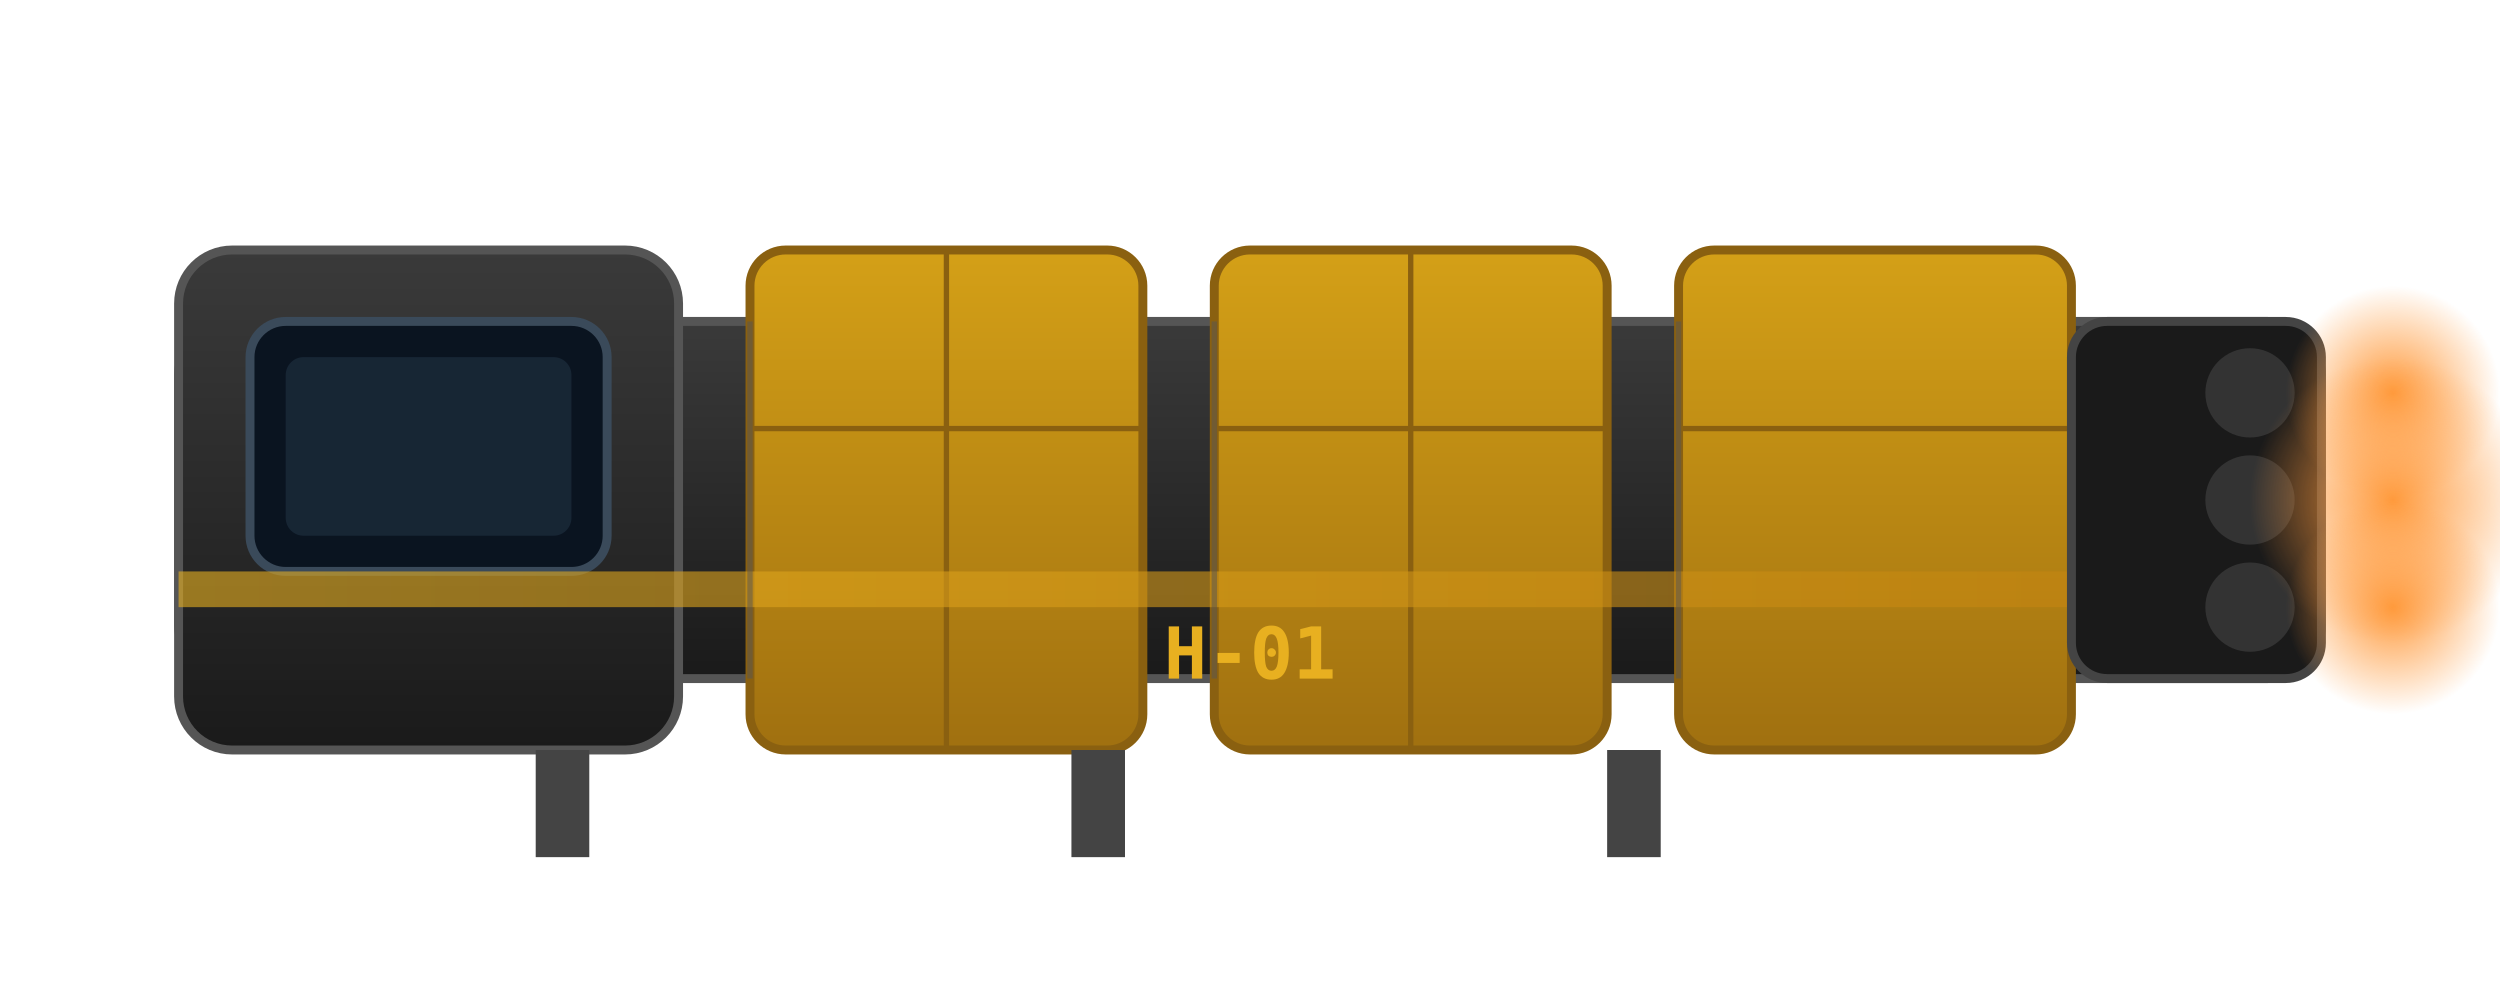
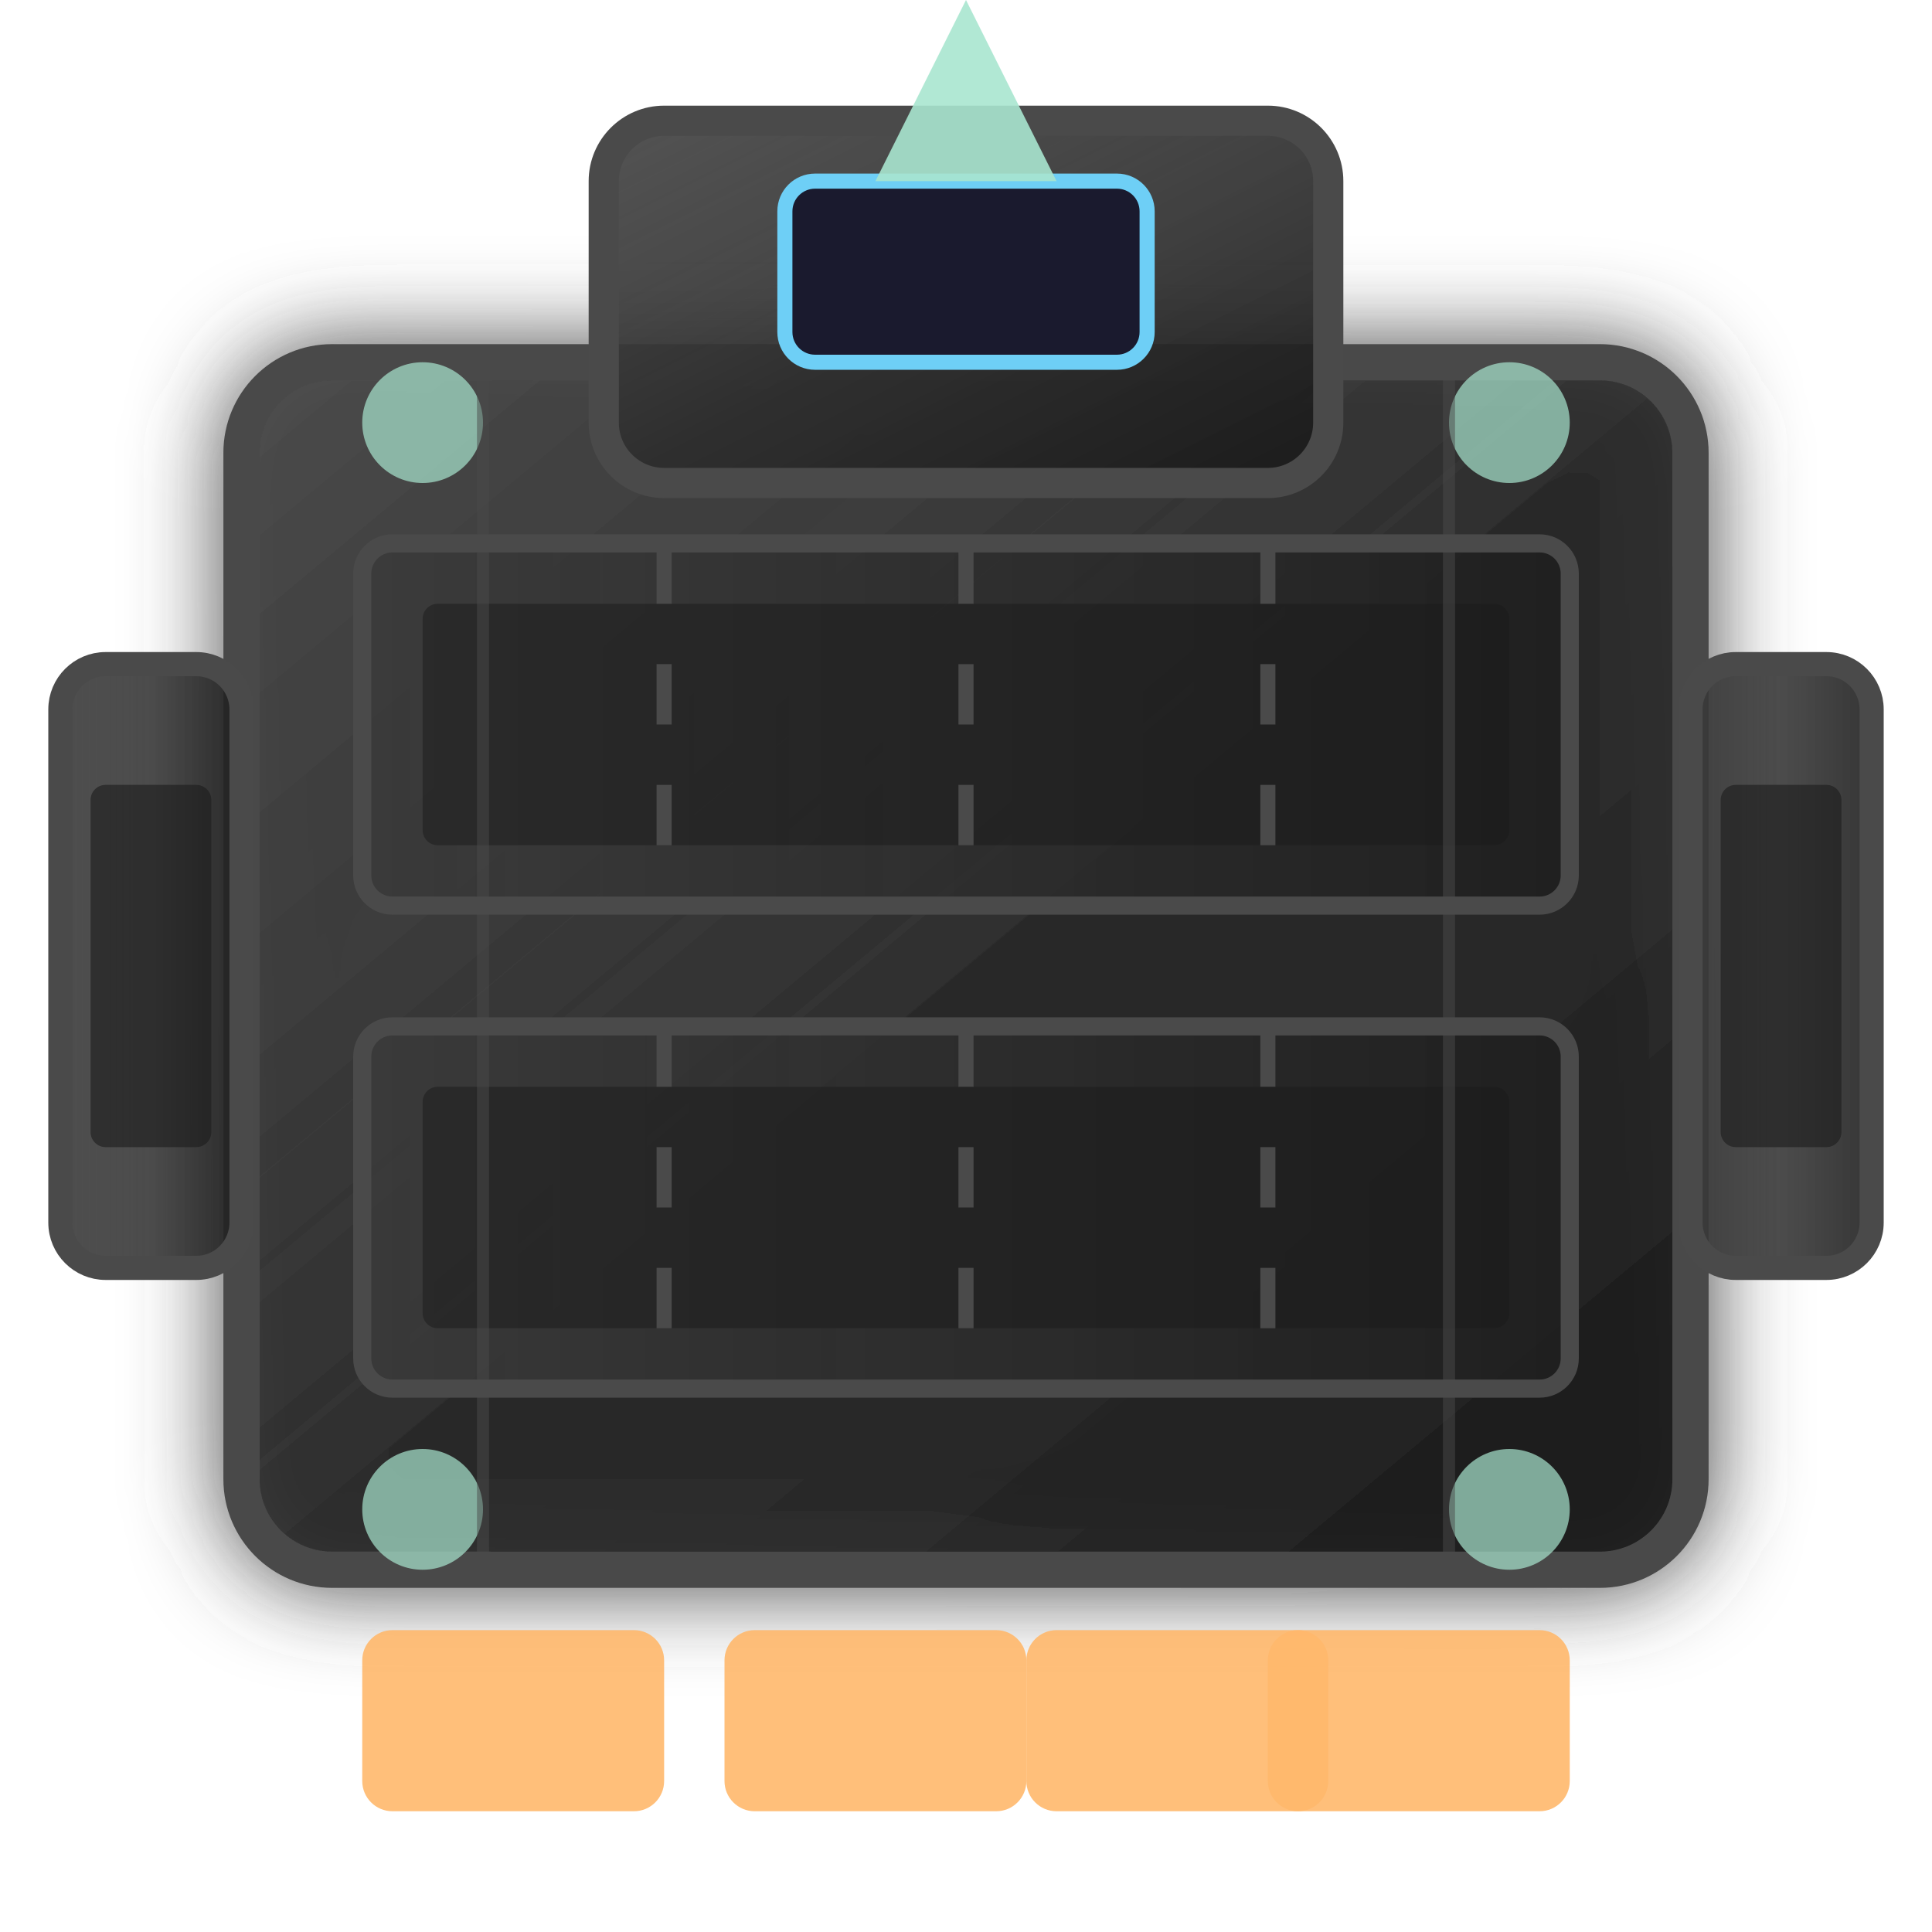
- <svg xmlns="http://www.w3.org/2000/svg" viewBox="0 0 140 56" width="140" height="56">
+ <svg xmlns="http://www.w3.org/2000/svg" viewBox="0 0 64 64" width="64" height="64">
  <defs>
-     <linearGradient id="haulerHull" x1="0%" y1="0%" x2="0%" y2="100%">
-       <stop offset="0%" stop-color="#3a3a3a" />
-       <stop offset="50%" stop-color="#2a2a2a" />
-       <stop offset="100%" stop-color="#1a1a1a" />
+     <linearGradient id="haulerHull" x1="0%" y1="0%" x2="100%" y2="100%">
+       <stop offset="0%" style="stop-color:#4a4a4a;stop-opacity:0.95" />
+       <stop offset="50%" style="stop-color:#2d2d2d;stop-opacity:0.9" />
+       <stop offset="100%" style="stop-color:#1a1a1a;stop-opacity:0.95" />
    </linearGradient>
-     <linearGradient id="haulerCargo" x1="0%" y1="0%" x2="0%" y2="100%">
-       <stop offset="0%" stop-color="#d4a017" />
-       <stop offset="100%" stop-color="#a07010" />
+     <linearGradient id="cargoModule" x1="0%" y1="0%" x2="100%" y2="0%">
+       <stop offset="0%" style="stop-color:#3a3a3a;stop-opacity:0.9" />
+       <stop offset="50%" style="stop-color:#2d2d2d;stop-opacity:0.85" />
+       <stop offset="100%" style="stop-color:#1f1f1f;stop-opacity:0.9" />
    </linearGradient>
-     <linearGradient id="haulerAccent" x1="0%" y1="0%" x2="100%" y2="0%">
-       <stop offset="0%" stop-color="#e8b020" />
-       <stop offset="100%" stop-color="#c08010" />
+     <linearGradient id="haulerAccent" x1="0%" y1="0%" x2="0%" y2="100%">
+       <stop offset="0%" style="stop-color:#ffb86b;stop-opacity:0.8" />
+       <stop offset="100%" style="stop-color:#ff9632;stop-opacity:0.6" />
    </linearGradient>
-     <radialGradient id="haulerEngineGlow" cx="50%" cy="50%" r="50%">
-       <stop offset="0%" stop-color="#ff9a3c" />
-       <stop offset="100%" stop-color="#ff9a3c" stop-opacity="0" />
-     </radialGradient>
+     <filter id="haulerGlow" x="-50%" y="-50%" width="200%" height="200%">
+       <feGaussianBlur stdDeviation="1.5" result="coloredBlur" />
+       <feMerge>
+         <feMergeNode in="coloredBlur" />
+         <feMergeNode in="SourceGraphic" />
+       </feMerge>
+     </filter>
  </defs>
-   <rect x="10" y="18" width="120" height="20" rx="3" fill="url(#haulerHull)" stroke="#555" stroke-width="0.5" />
-   <rect x="10" y="14" width="28" height="28" rx="3" fill="url(#haulerHull)" stroke="#555" stroke-width="0.5" />
-   <rect x="14" y="18" width="20" height="14" rx="2" fill="#0a1420" stroke="#3a4a5a" stroke-width="0.5" />
-   <rect x="16" y="20" width="16" height="10" rx="1" fill="#1a2a3a" opacity="0.8" />
-   <rect x="42" y="14" width="22" height="28" rx="2" fill="url(#haulerCargo)" stroke="#8a6010" stroke-width="0.5" />
-   <rect x="68" y="14" width="22" height="28" rx="2" fill="url(#haulerCargo)" stroke="#8a6010" stroke-width="0.5" />
-   <rect x="94" y="14" width="22" height="28" rx="2" fill="url(#haulerCargo)" stroke="#8a6010" stroke-width="0.5" />
-   <line x1="53" y1="14" x2="53" y2="42" stroke="#8a6010" stroke-width="0.3" />
-   <line x1="79" y1="14" x2="79" y2="42" stroke="#8a6010" stroke-width="0.3" />
-   <line x1="42" y1="24" x2="64" y2="24" stroke="#8a6010" stroke-width="0.3" />
-   <line x1="68" y1="24" x2="90" y2="24" stroke="#8a6010" stroke-width="0.3" />
-   <line x1="94" y1="24" x2="116" y2="24" stroke="#8a6010" stroke-width="0.3" />
-   <rect x="10" y="32" width="120" height="2" fill="url(#haulerAccent)" opacity="0.6" />
-   <rect x="116" y="18" width="14" height="20" rx="2" fill="#1a1a1a" stroke="#444" stroke-width="0.5" />
-   <circle cx="126" cy="22" r="2.5" fill="#333" />
-   <circle cx="126" cy="28" r="2.5" fill="#333" />
-   <circle cx="126" cy="34" r="2.5" fill="#333" />
-   <circle cx="134" cy="22" r="6" fill="url(#haulerEngineGlow)" />
-   <circle cx="134" cy="28" r="8" fill="url(#haulerEngineGlow)" />
-   <circle cx="134" cy="34" r="6" fill="url(#haulerEngineGlow)" />
-   <rect x="30" y="42" width="3" height="6" fill="#444" />
-   <rect x="60" y="42" width="3" height="6" fill="#444" />
-   <rect x="90" y="42" width="3" height="6" fill="#444" />
-   <text x="70" y="38" font-family="monospace" font-size="4" fill="#e8b020" text-anchor="middle" font-weight="bold">H-01</text>
-   <line x1="42" y1="18" x2="42" y2="38" stroke="#555" stroke-width="0.3" opacity="0.5" />
-   <line x1="68" y1="18" x2="68" y2="38" stroke="#555" stroke-width="0.3" opacity="0.5" />
-   <line x1="94" y1="18" x2="94" y2="38" stroke="#555" stroke-width="0.3" opacity="0.5" />
+   <rect x="8" y="12" width="48" height="40" rx="3" fill="url(#haulerHull)" stroke="#4a4a4a" stroke-width="1.2" filter="url(#haulerGlow)" />
+   <rect x="20" y="4" width="24" height="12" rx="2" fill="url(#haulerHull)" stroke="#4a4a4a" stroke-width="1" />
+   <rect x="26" y="6" width="12" height="6" rx="1" fill="#1a1a2e" stroke="#6ecff6" stroke-width="0.5" />
+   <rect x="12" y="18" width="40" height="12" rx="1" fill="url(#cargoModule)" stroke="#4a4a4a" stroke-width="0.6" />
+   <rect x="14" y="20" width="36" height="8" rx="0.5" fill="#1a1a1a" opacity="0.5" />
+   <line x1="22" y1="18" x2="22" y2="30" stroke="#4a4a4a" stroke-width="0.5" stroke-dasharray="2,2" />
+   <line x1="32" y1="18" x2="32" y2="30" stroke="#4a4a4a" stroke-width="0.5" stroke-dasharray="2,2" />
+   <line x1="42" y1="18" x2="42" y2="30" stroke="#4a4a4a" stroke-width="0.5" stroke-dasharray="2,2" />
+   <rect x="12" y="34" width="40" height="12" rx="1" fill="url(#cargoModule)" stroke="#4a4a4a" stroke-width="0.6" />
+   <rect x="14" y="36" width="36" height="8" rx="0.5" fill="#1a1a1a" opacity="0.5" />
+   <line x1="22" y1="34" x2="22" y2="46" stroke="#4a4a4a" stroke-width="0.5" stroke-dasharray="2,2" />
+   <line x1="32" y1="34" x2="32" y2="46" stroke="#4a4a4a" stroke-width="0.5" stroke-dasharray="2,2" />
+   <line x1="42" y1="34" x2="42" y2="46" stroke="#4a4a4a" stroke-width="0.5" stroke-dasharray="2,2" />
+   <rect x="2" y="22" width="6" height="20" rx="1.5" fill="url(#cargoModule)" stroke="#4a4a4a" stroke-width="0.8" />
+   <rect x="56" y="22" width="6" height="20" rx="1.5" fill="url(#cargoModule)" stroke="#4a4a4a" stroke-width="0.8" />
+   <rect x="3" y="26" width="4" height="12" rx="0.5" fill="#1a1a1a" opacity="0.6" />
+   <rect x="57" y="26" width="4" height="12" rx="0.5" fill="#1a1a1a" opacity="0.6" />
+   <rect x="12" y="54" width="10" height="6" rx="1" fill="#ffb86b" opacity="0.9" />
+   <rect x="24" y="54" width="10" height="6" rx="1" fill="#ffb86b" opacity="0.9" />
+   <rect x="34" y="54" width="10" height="6" rx="1" fill="#ffb86b" opacity="0.9" />
+   <rect x="42" y="54" width="10" height="6" rx="1" fill="#ffb86b" opacity="0.9" />
+   <circle cx="14" cy="14" r="2" fill="#a8e6cf" opacity="0.7" />
+   <circle cx="50" cy="14" r="2" fill="#a8e6cf" opacity="0.7" />
+   <circle cx="14" cy="50" r="2" fill="#a8e6cf" opacity="0.7" />
+   <circle cx="50" cy="50" r="2" fill="#a8e6cf" opacity="0.7" />
+   <polygon points="32,0 29,6 35,6" fill="#a8e6cf" opacity="0.9" />
+   <line x1="16" y1="12" x2="16" y2="52" stroke="#4a4a4a" stroke-width="0.4" opacity="0.5" />
+   <line x1="48" y1="12" x2="48" y2="52" stroke="#4a4a4a" stroke-width="0.4" opacity="0.5" />
</svg>
